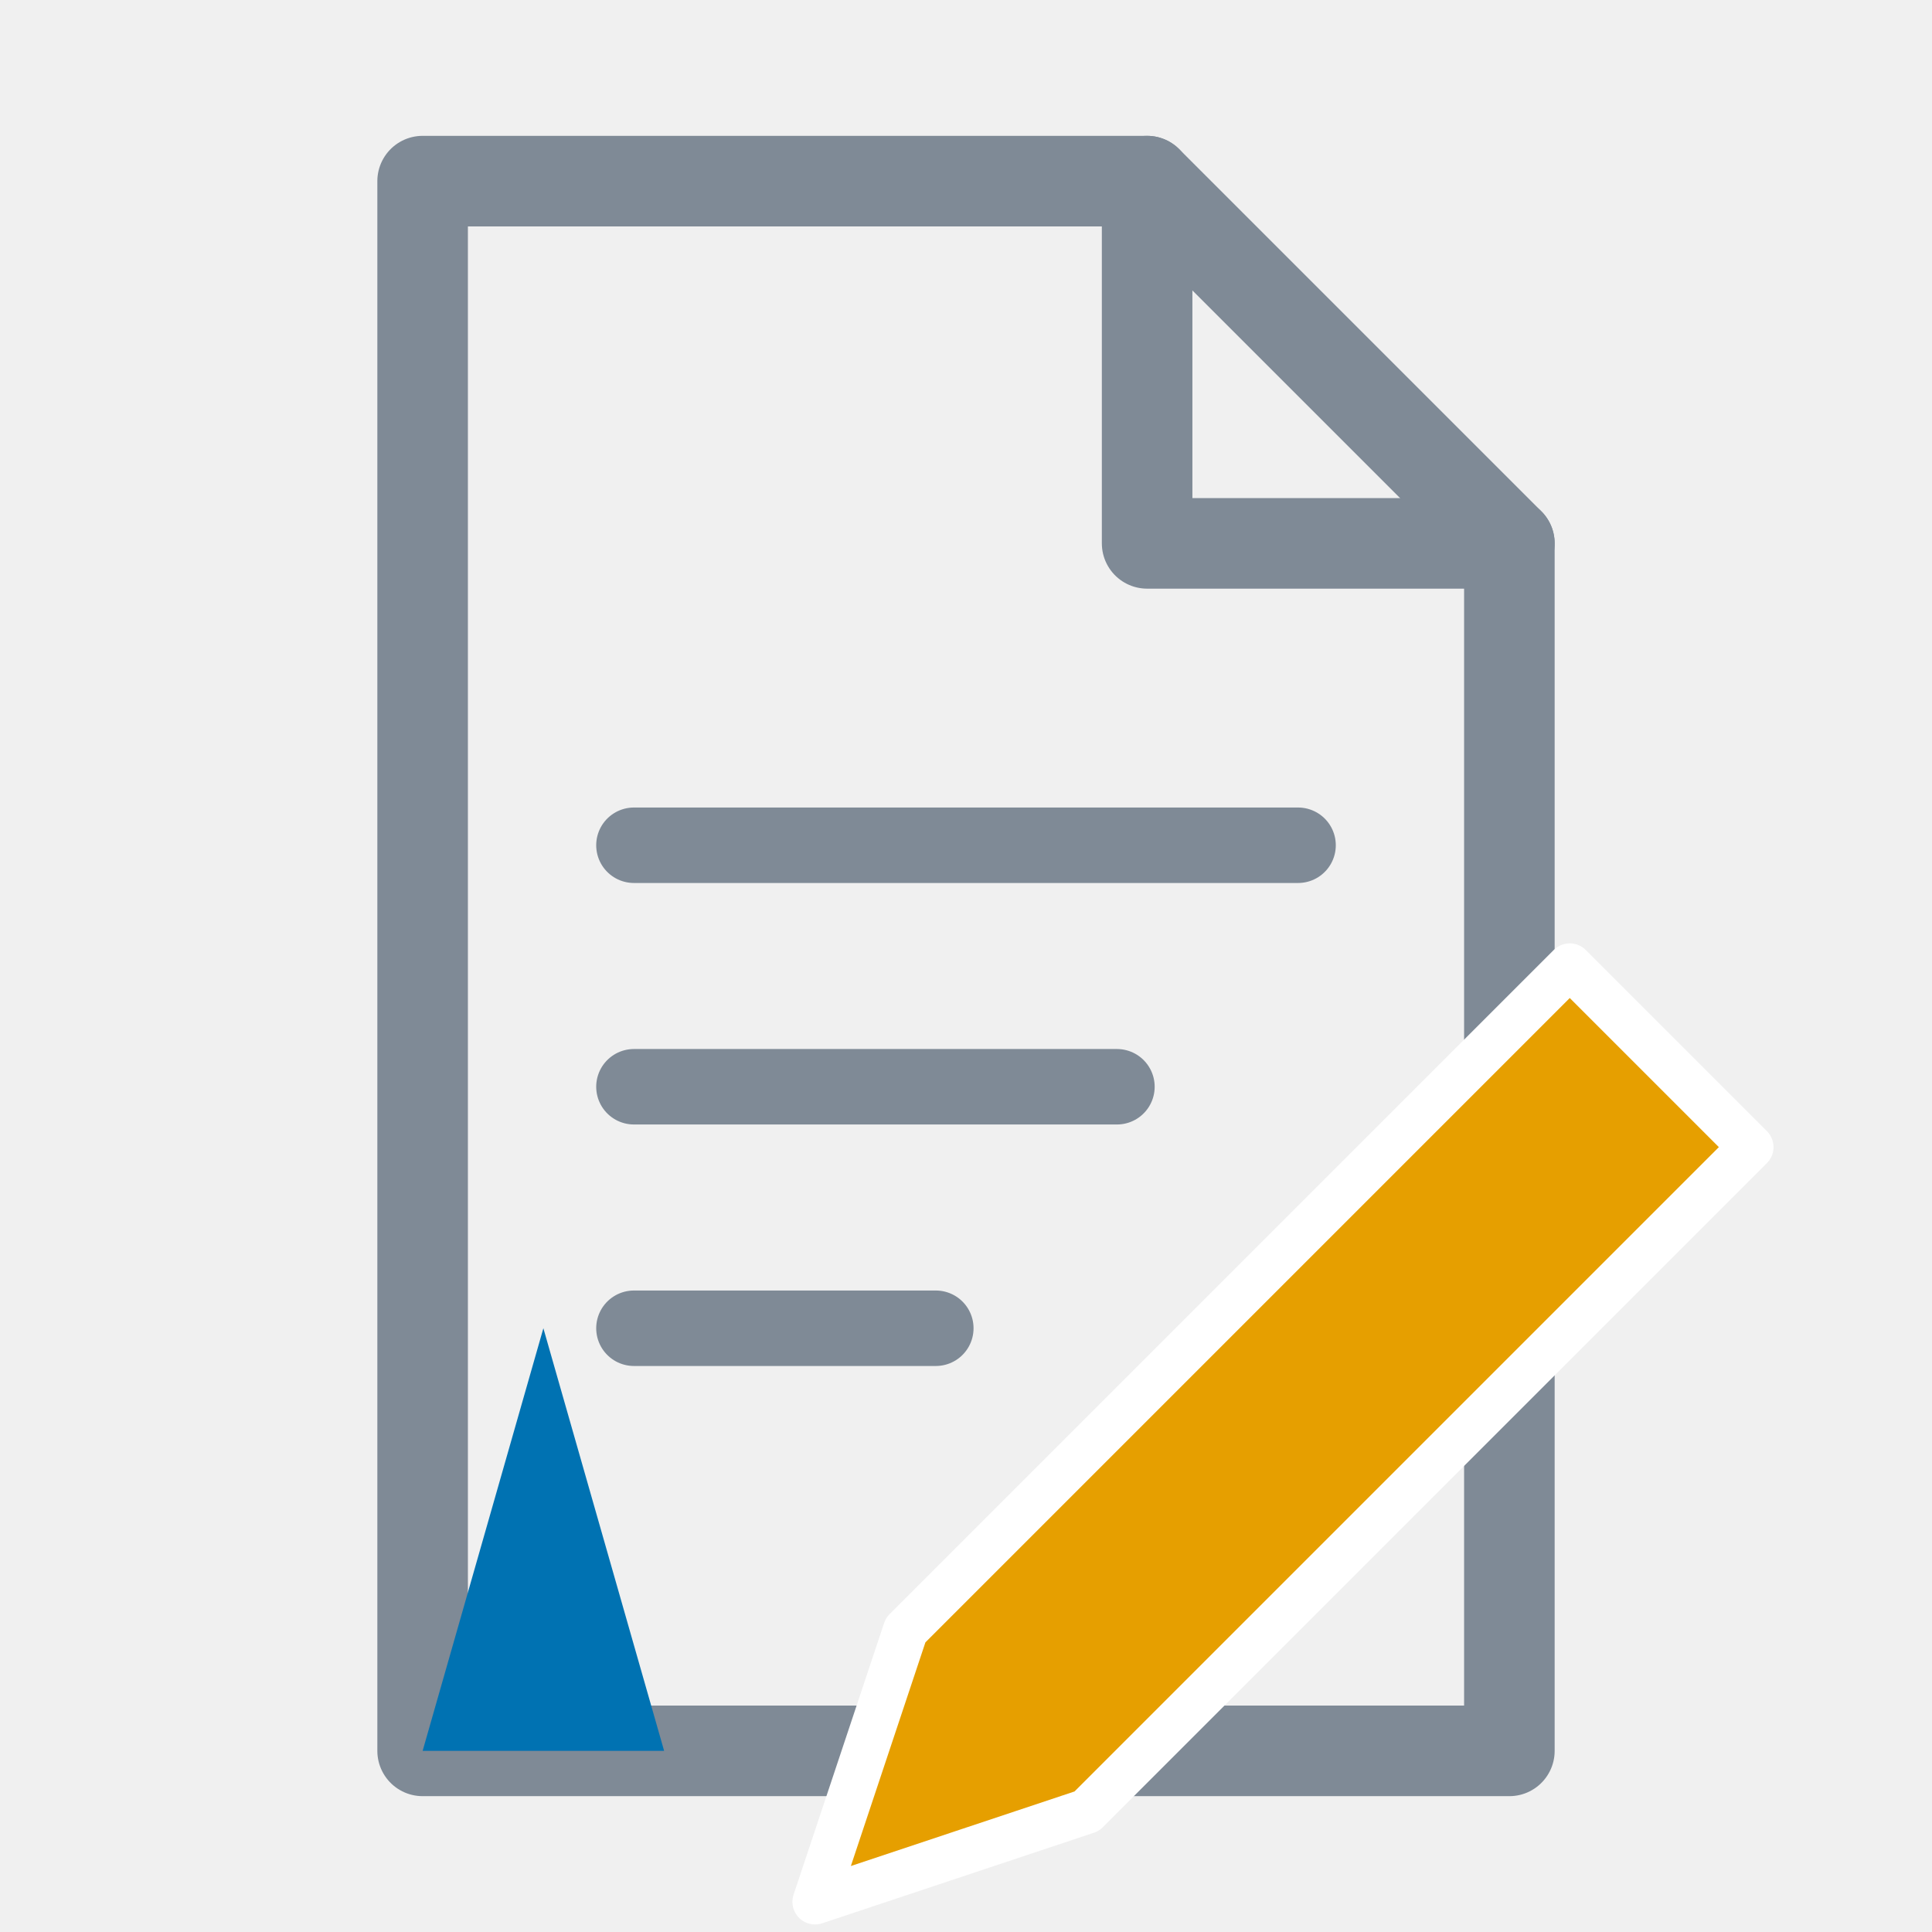
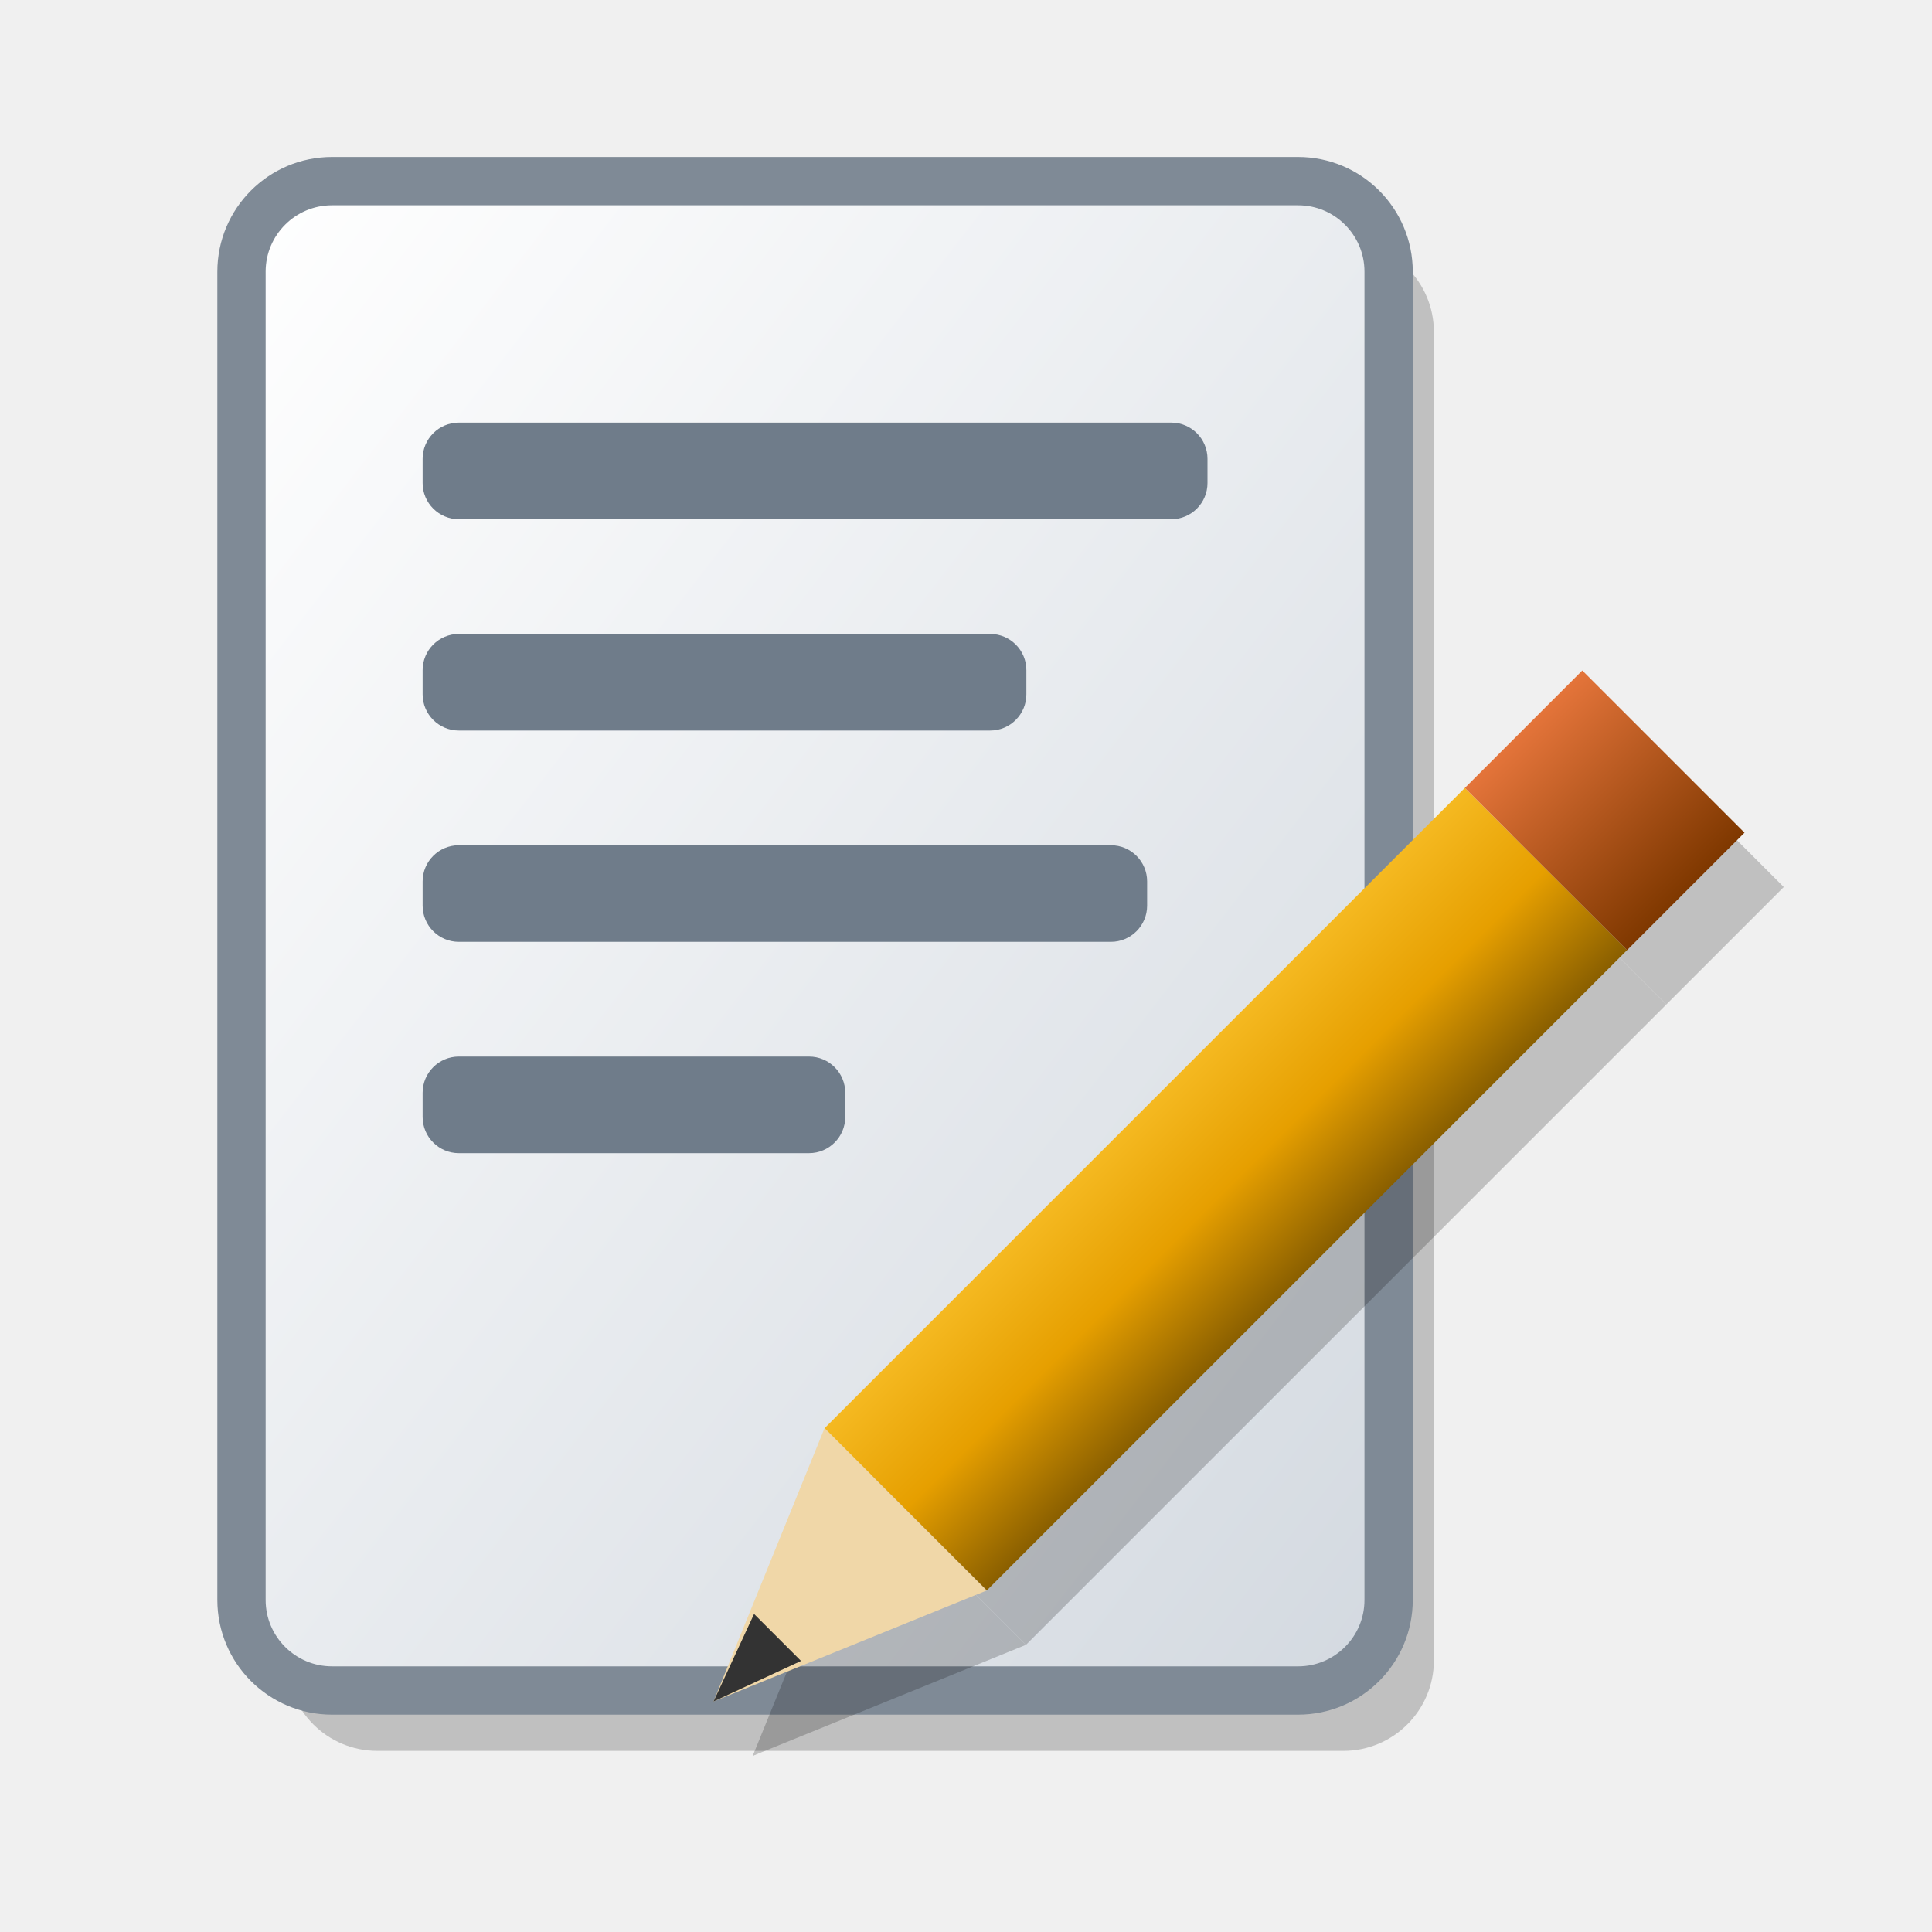
- <svg xmlns="http://www.w3.org/2000/svg" width="64" height="64" viewBox="0 0 64 64" fill="none" stroke-linecap="round" stroke-linejoin="round" stroke-width="3">
-   <path d="M14 6h24l12 12v40H14z" stroke="#7f8a96" />
-   <path d="M38 6v12h12" stroke="#7f8a96" />
-   <path d="M21 28h22M21 36h16M21 44h10" stroke="#7f8a96" stroke-width="2.5" />
-   <path d="M22 58l-8-0 4-14z" fill="#0072B2" stroke="none" transform="translate(0,0)" />
-   <path d="M30 54l22-22 6 6-22 22-9 3z" fill="#E69F00" stroke="#ffffff" stroke-width="1.5" />
+ <svg xmlns="http://www.w3.org/2000/svg" width="64" height="64" viewBox="0 0 64 64">
+   <defs>
+     <radialGradient id="sh">
+       <stop offset=".5" stop-color="#000" stop-opacity=".32" />
+       <stop offset="1" stop-color="#000" stop-opacity="0" />
+     </radialGradient>
+     <linearGradient id="paper" x1="0" y1="0" x2="1" y2="1">
+       <stop offset="0" stop-color="#ffffff" />
+       <stop offset="1" stop-color="#d3d9e0" />
+     </linearGradient>
+     <linearGradient id="wood" x1="0" y1="0" x2="0" y2="1">
+       <stop offset="0" stop-color="#F5B921" />
+       <stop offset=".5" stop-color="#E69F00" />
+       <stop offset="1" stop-color="#8a5f00" />
+     </linearGradient>
+     <linearGradient id="ferr" x1="0" y1="0" x2="0" y2="1">
+       <stop offset="0" stop-color="#e4743a" />
+       <stop offset="1" stop-color="#7f3800" />
+     </linearGradient>
+   </defs>
+   <rect x="9.5" y="8" width="38" height="50" rx="3" fill="#000" fill-opacity=".2" />
+   <rect x="8" y="6" width="38" height="50" rx="3" fill="url(#paper)" stroke="#7f8a96" stroke-width="1.6" />
+   <rect x="14" y="14" width="26" height="3.2" rx="1.2" fill="#6f7c8a" />
+   <rect x="14" y="21" width="20" height="3.2" rx="1.2" fill="#6f7c8a" />
+   <rect x="14" y="28" width="24" height="3.2" rx="1.2" fill="#6f7c8a" />
+   <rect x="14" y="35" width="14" height="3.2" rx="1.2" fill="#6f7c8a" />
+   <g opacity=".2" transform="translate(31.3,51.8) rotate(-45)">
+     <rect x="0" y="-3.8" width="30" height="7.6" fill="#000" />
+     <rect x="30" y="-3.8" width="5.5" height="7.6" fill="#000" />
+     <path d="M0,-3.8 L-9,0 L0,3.8Z" fill="#000" />
+     <path d="M-6,-1.1 L-9,0 L-6,1.1Z" fill="#000" />
+   </g>
+   <g transform="translate(30,50) rotate(-45)">
+     <rect x="0" y="-3.8" width="30" height="7.6" fill="url(#wood)" />
+     <rect x="30" y="-3.8" width="5.5" height="7.6" fill="url(#ferr)" />
+     <path d="M0,-3.8 L-9,0 L0,3.8Z" fill="#f0d7a8" />
+     <path d="M-6,-1.1 L-9,0 L-6,1.1Z" fill="#333" />
+   </g>
</svg>
